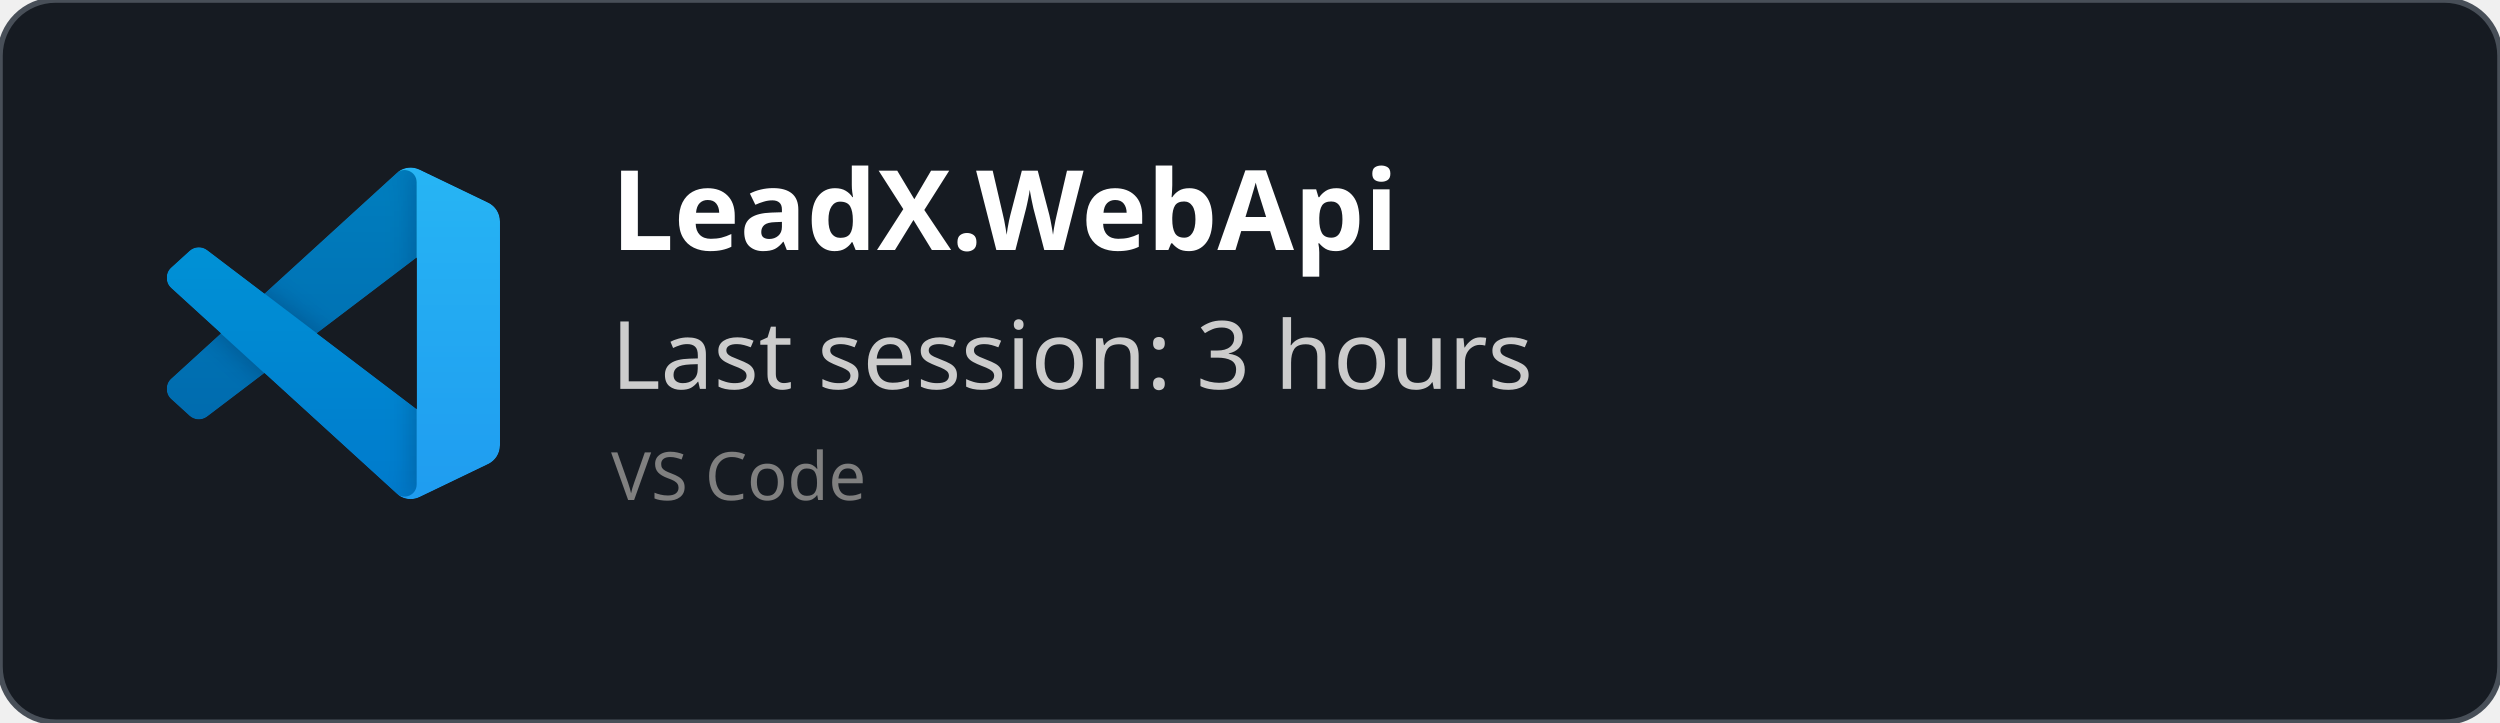
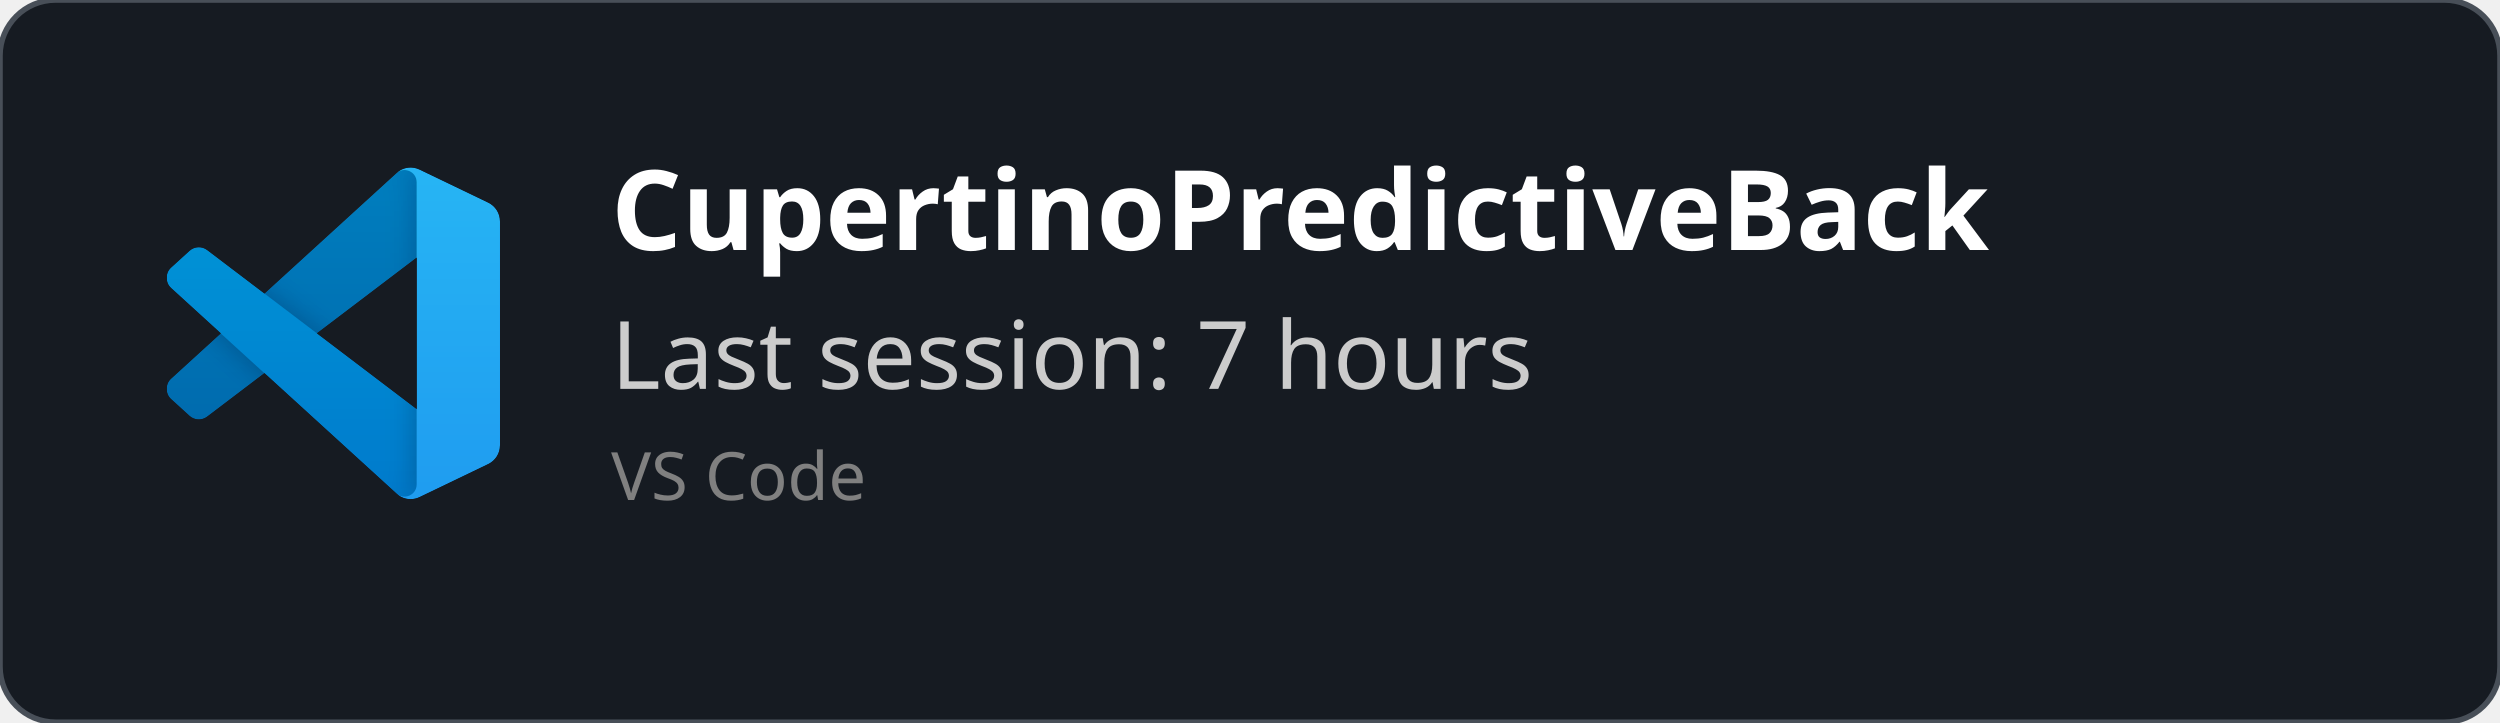
<svg xmlns="http://www.w3.org/2000/svg" width="450" height="130" viewBox="0 0 450 130" fill="none" role="img">
  <style>
    *{
        font-family: 'Segoe UI', Ubuntu, monospace
    }
    </style>
  <defs>
    <clipPath id="horizontalClip" x="20" y="20" width="500" height="200">
      <rect x="90" y="20" width="300" height="50" />
    </clipPath>
  </defs>
  <rect width="450" height="130" fill="rgba(22,27,34)" stroke="#484f58" stroke-width="1" fill-opacity="1" stroke-opacity="1" x="0" y="0" rx="10px" ry="10px">
    </rect>
  <svg width="60" height="60" x="30" y="30" viewBox="0 0 100 100" fill="none" id="vscode">
    <mask id="mask0" mask-type="alpha" maskUnits="userSpaceOnUse" x="0" y="0" width="100" height="100">
      <path fill-rule="evenodd" clip-rule="evenodd" d="M70.912 99.317C72.487 99.931 74.283 99.891 75.873 99.126L96.461 89.22C98.624 88.179 100 85.989 100 83.587V16.413C100 14.011 98.624 11.822 96.461 10.781L75.873 0.874C73.786 -0.13 71.345 0.116 69.513 1.447C69.252 1.637 69.003 1.849 68.769 2.083L29.355 38.041L12.187 25.01C10.589 23.797 8.354 23.896 6.869 25.246L1.363 30.255C-0.453 31.906 -0.455 34.763 1.359 36.417L16.247 50L1.359 63.583C-0.455 65.237 -0.453 68.094 1.363 69.745L6.869 74.754C8.354 76.104 10.589 76.204 12.187 74.99L29.355 61.959L68.769 97.917C69.392 98.541 70.125 99.01 70.912 99.317ZM75.015 27.299L45.109 50L75.015 72.701V27.299Z" fill="white" />
    </mask>
    <g mask="url(#mask0)">
      <path d="M96.461 10.796L75.857 0.876C73.472 -0.273 70.622 0.212 68.75 2.083L1.299 63.583C-0.516 65.237 -0.514 68.094 1.303 69.745L6.813 74.754C8.298 76.104 10.535 76.204 12.134 74.99L93.361 13.37C96.086 11.303 100 13.246 100 16.667V16.427C100 14.027 98.625 11.838 96.461 10.796Z" fill="#0065A9" />
      <g filter="url(#filter0_d)">
        <path d="M96.461 89.204L75.857 99.124C73.472 100.273 70.622 99.788 68.75 97.917L1.299 36.417C-0.516 34.763 -0.514 31.906 1.303 30.255L6.813 25.246C8.298 23.896 10.535 23.796 12.134 25.009L93.361 86.63C96.086 88.697 100 86.754 100 83.333V83.573C100 85.974 98.625 88.162 96.461 89.204Z" fill="#007ACC" />
      </g>
      <g filter="url(#filter1_d)">
        <path d="M75.858 99.126C73.472 100.274 70.622 99.788 68.75 97.917C71.056 100.223 75 98.59 75 95.328V4.672C75 1.41 71.056 -0.223 68.75 2.083C70.622 0.211 73.472 -0.274 75.858 0.874L96.459 10.781C98.623 11.822 100 14.011 100 16.413V83.587C100 85.989 98.623 88.179 96.459 89.22L75.858 99.126Z" fill="#1F9CF0" />
      </g>
      <g style="mix-blend-mode:overlay" opacity="0.25">
        <path fill-rule="evenodd" clip-rule="evenodd" d="M70.851 99.317C72.426 99.931 74.222 99.891 75.812 99.126L96.4 89.22C98.563 88.179 99.939 85.989 99.939 83.587V16.413C99.939 14.011 98.564 11.822 96.4 10.781L75.812 0.874C73.725 -0.13 71.284 0.116 69.453 1.447C69.191 1.637 68.942 1.849 68.708 2.083L29.294 38.041L12.126 25.01C10.528 23.796 8.293 23.896 6.809 25.246L1.302 30.255C-0.513 31.906 -0.515 34.763 1.298 36.417L16.186 50L1.298 63.583C-0.515 65.237 -0.513 68.094 1.302 69.745L6.809 74.754C8.293 76.104 10.528 76.204 12.126 74.99L29.294 61.959L68.708 97.917C69.332 98.54 70.064 99.01 70.851 99.317ZM74.954 27.299L45.048 50L74.954 72.701V27.299Z" fill="url(#paint0_linear)" />
      </g>
    </g>
    <defs>
      <filter id="filter0_d" x="-8.394" y="15.829" width="116.727" height="92.246" filterUnits="userSpaceOnUse" color-interpolation-filters="sRGB">
        <feFlood flood-opacity="0" result="BackgroundImageFix" />
        <feColorMatrix in="SourceAlpha" type="matrix" values="0 0 0 0 0 0 0 0 0 0 0 0 0 0 0 0 0 0 127 0" />
        <feOffset />
        <feGaussianBlur stdDeviation="4.167" />
        <feColorMatrix type="matrix" values="0 0 0 0 0 0 0 0 0 0 0 0 0 0 0 0 0 0 0.25 0" />
        <feBlend mode="overlay" in2="BackgroundImageFix" result="effect1_dropShadow" />
        <feBlend mode="normal" in="SourceGraphic" in2="effect1_dropShadow" result="shape" />
      </filter>
      <filter id="filter1_d" x="60.417" y="-8.076" width="47.917" height="116.151" filterUnits="userSpaceOnUse" color-interpolation-filters="sRGB">
        <feFlood flood-opacity="0" result="BackgroundImageFix" />
        <feColorMatrix in="SourceAlpha" type="matrix" values="0 0 0 0 0 0 0 0 0 0 0 0 0 0 0 0 0 0 127 0" />
        <feOffset />
        <feGaussianBlur stdDeviation="4.167" />
        <feColorMatrix type="matrix" values="0 0 0 0 0 0 0 0 0 0 0 0 0 0 0 0 0 0 0.25 0" />
        <feBlend mode="overlay" in2="BackgroundImageFix" result="effect1_dropShadow" />
        <feBlend mode="normal" in="SourceGraphic" in2="effect1_dropShadow" result="shape" />
      </filter>
      <linearGradient id="paint0_linear" x1="49.939" y1="0.258" x2="49.939" y2="99.742" gradientUnits="userSpaceOnUse">
        <stop stop-color="white" />
        <stop offset="1" stop-color="white" stop-opacity="0" />
      </linearGradient>
    </defs>
  </svg>
  <text x="110" y="45" font-size="20" clip-path="url(#horizontalClip)" font-weight="bold" font-family="Ubuntu" fill="white">
-     LeadX.WebApi
+     CupertinoPredictiveBack
    </text>
  <text x="110" y="70" font-size="17px" font-family="Ubuntu" fill="#ccc">
-     Last session: 3 hours
+     Last session: 7 hours
    </text>
  <text x="110" y="90" font-size="12px" font-family="Ubuntu" fill="grey">
    VS Code
    </text>
</svg>
